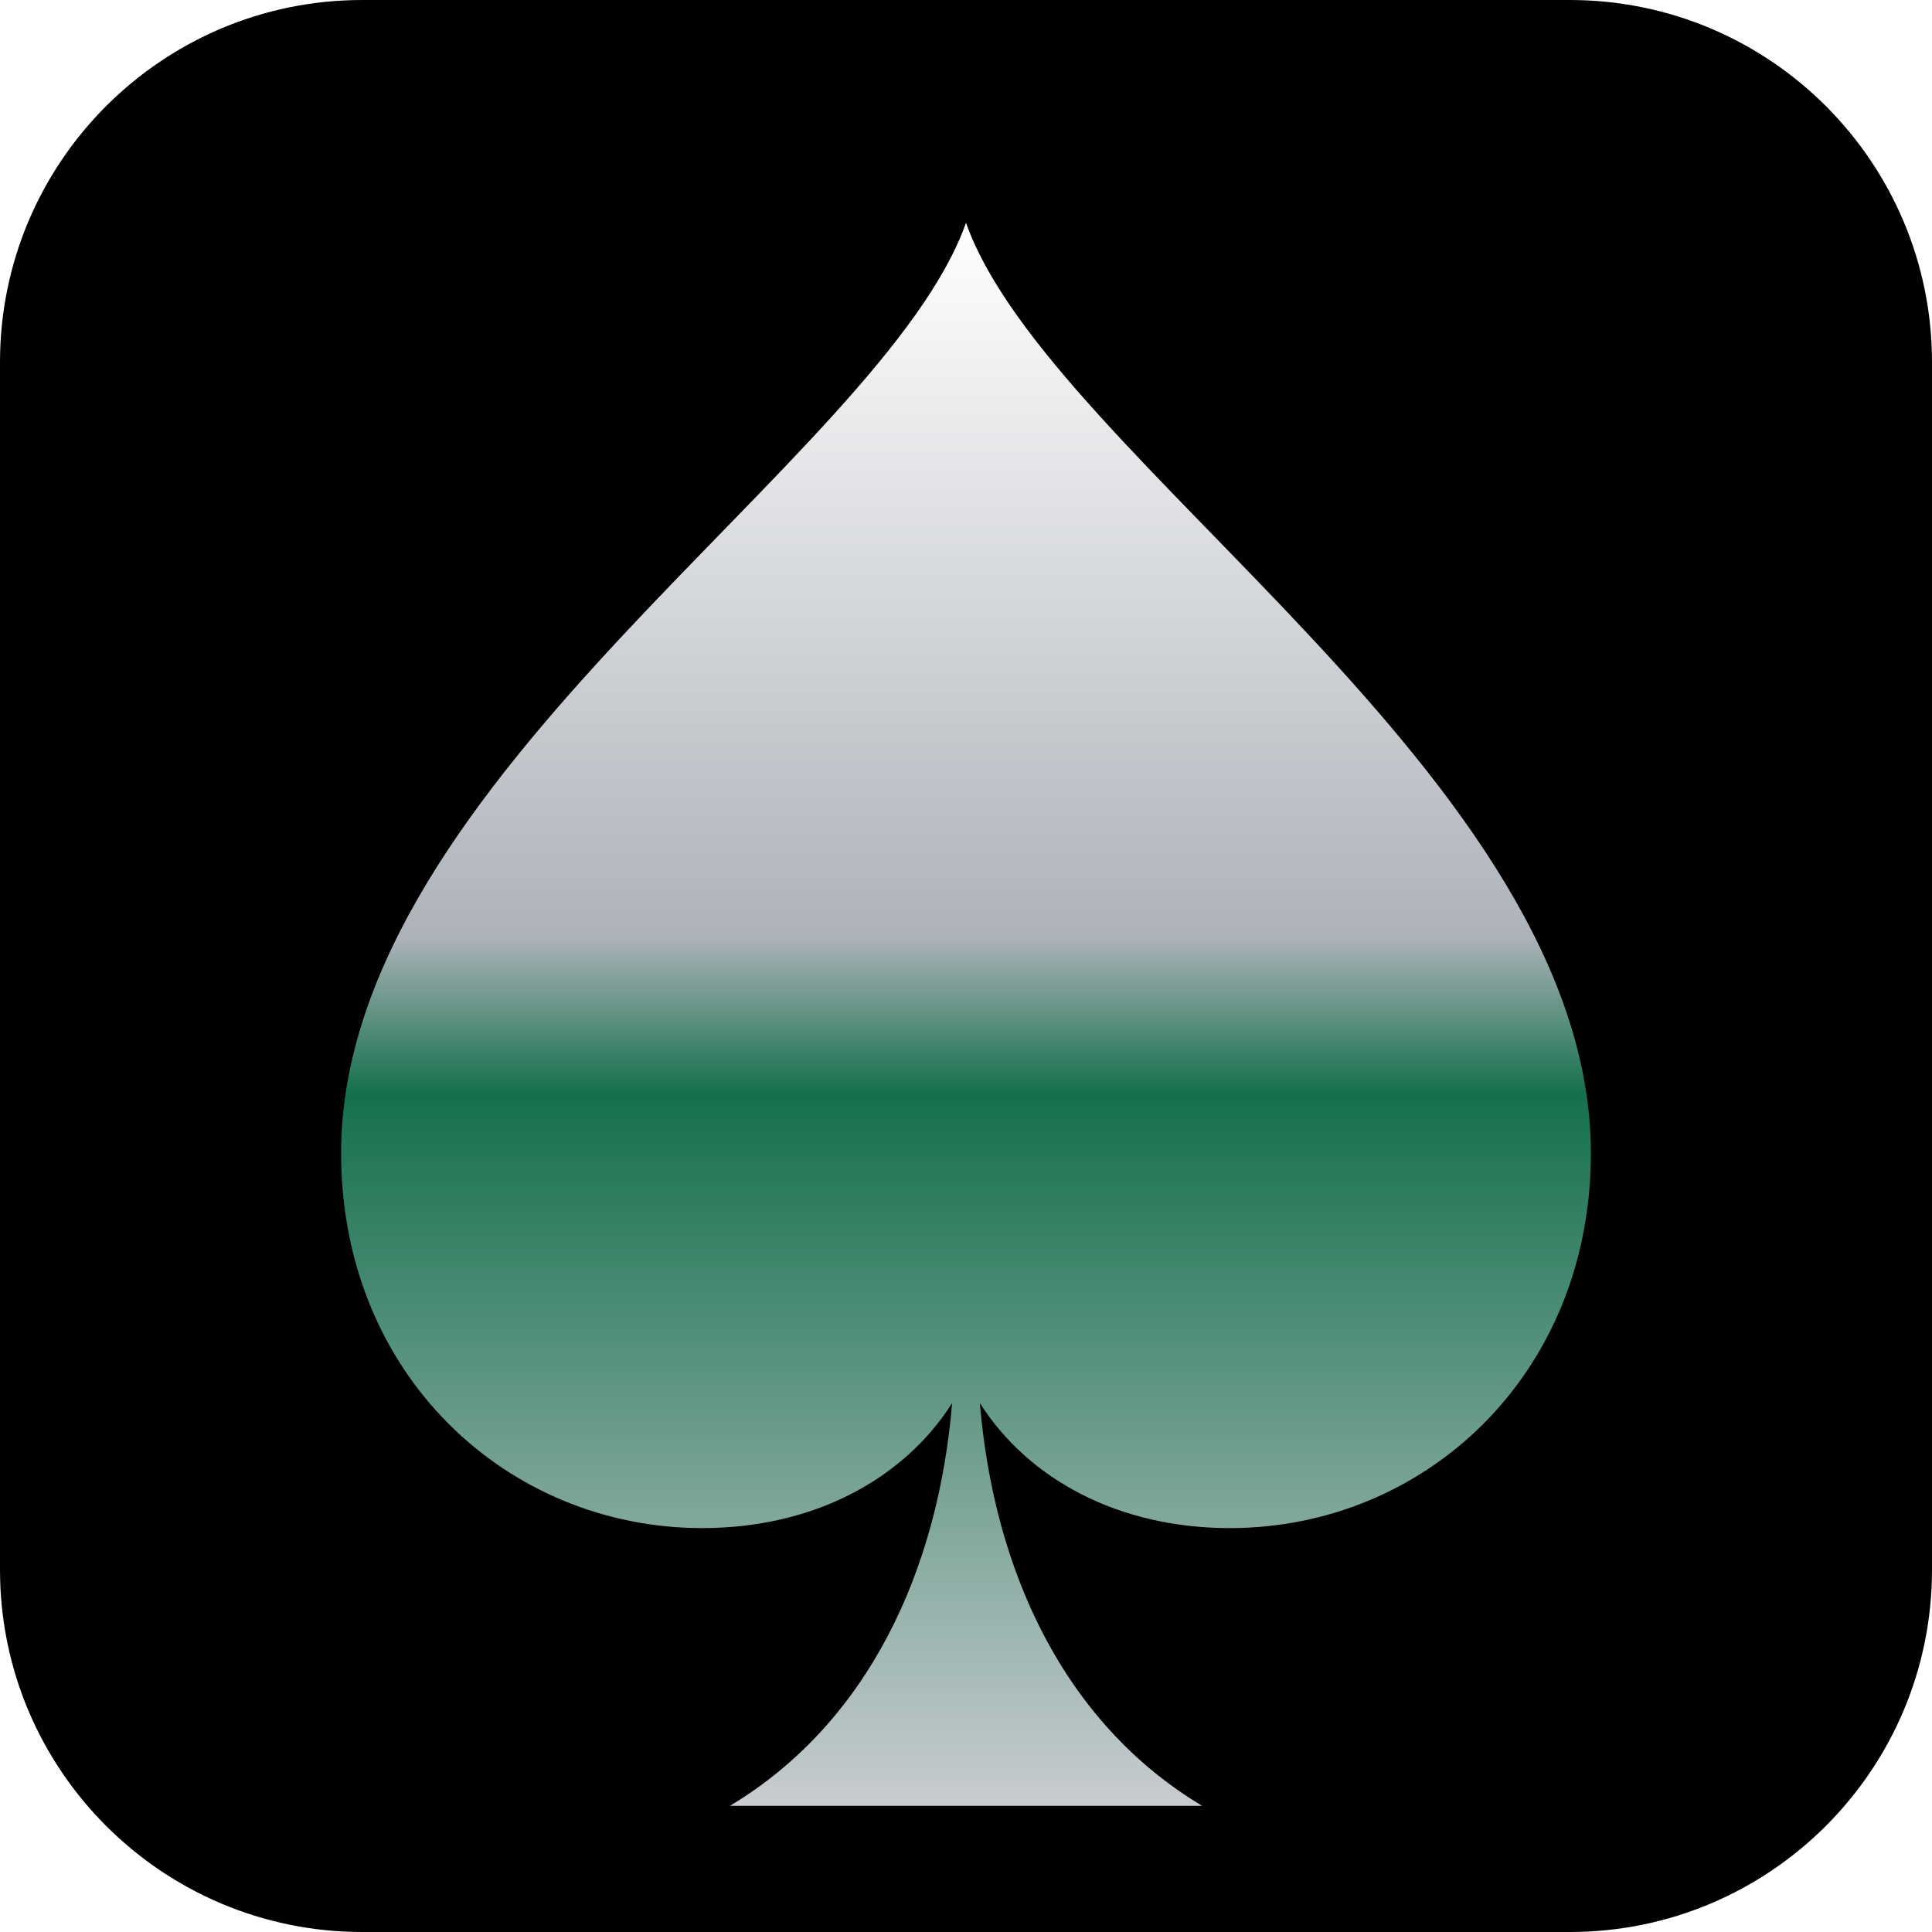
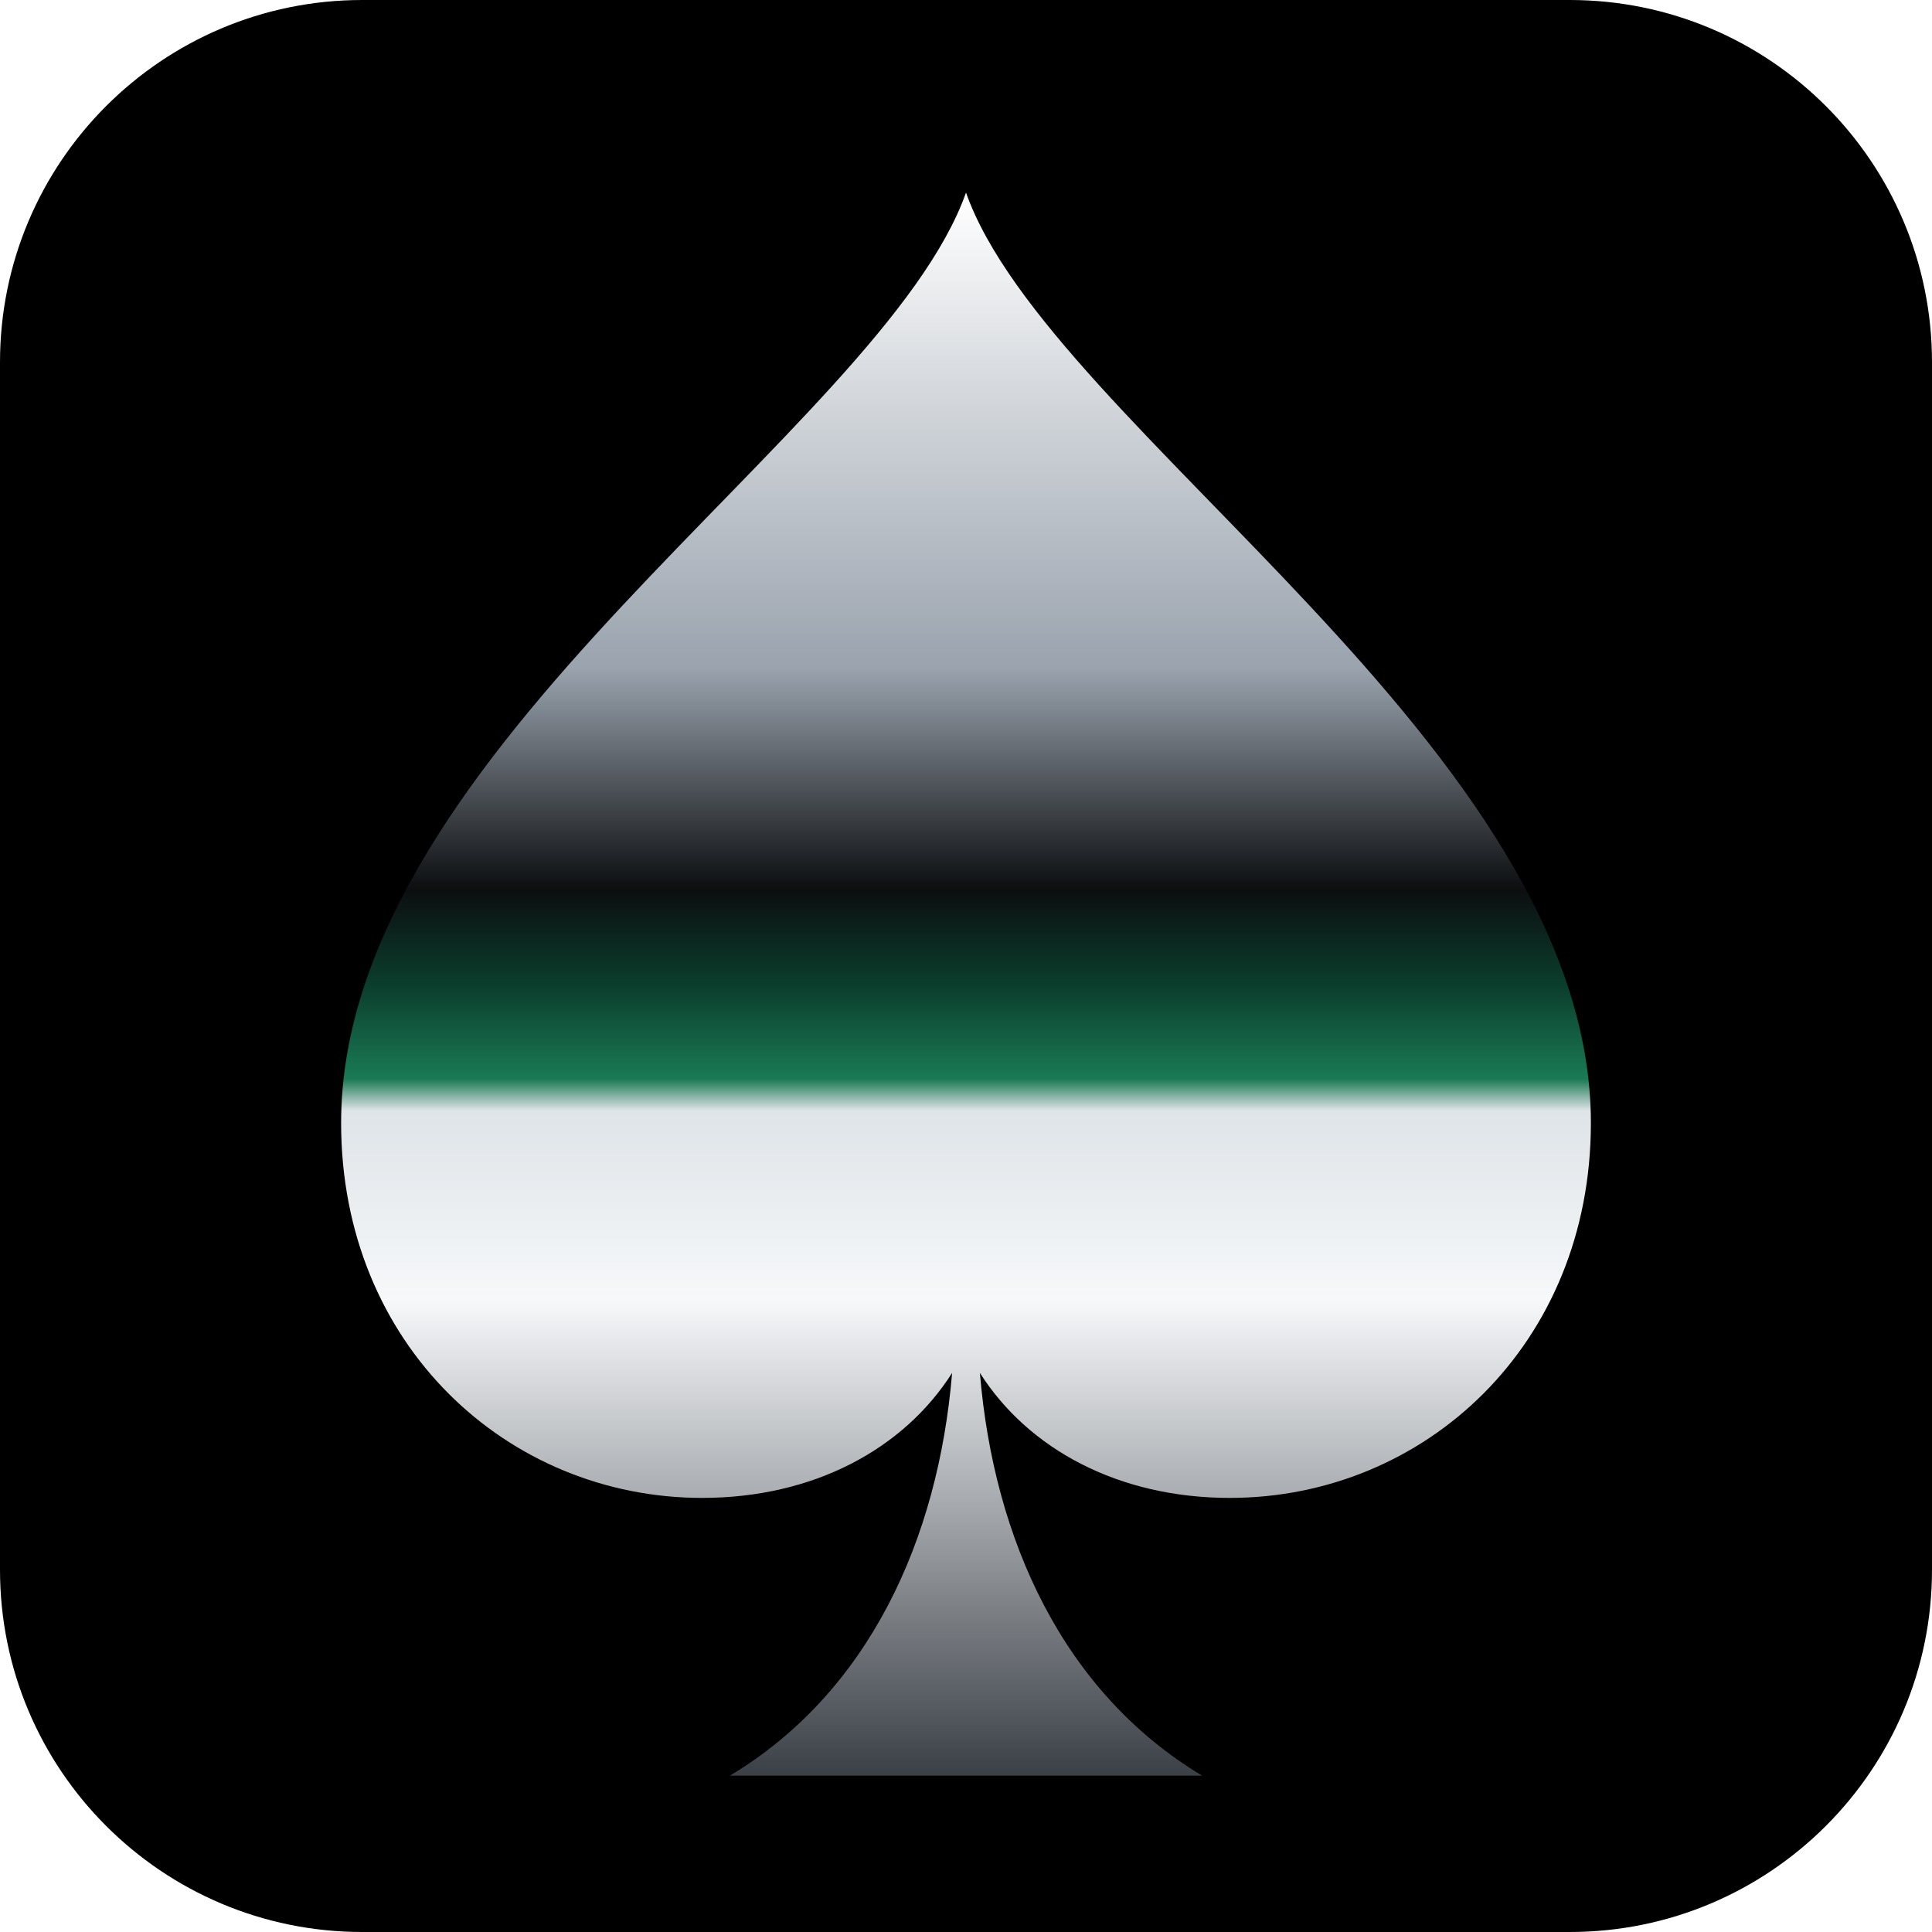
<svg xmlns="http://www.w3.org/2000/svg" viewBox="0 0 64 64">
  <defs>
    <linearGradient id="c" x1="0" y1="0" x2="0" y2="1">
      <stop offset="0" stop-color="#fff" />
-       <stop offset=".45" stop-color="#aeb3ba" />
-       <stop offset=".55" stop-color="#14704c" />
-       <stop offset="1" stop-color="#c9ccd1" />
+       <stop offset=".3" stop-color="#9aa3ae" />
+       <stop offset=".44" stop-color="#0c0e10" />
+       <stop offset=".5" stop-color="#0b3d2c" />
+       <stop offset=".56" stop-color="#1a7a55" />
+       <stop offset=".58" stop-color="#dfe4e8" />
+       <stop offset=".7" stop-color="#f6f8fa" />
+       <stop offset="1" stop-color="#3b4047" />
    </linearGradient>
  </defs>
  <rect width="64" height="64" rx="12" fill="#000" />
-   <path fill="url(#c)" transform="translate(9 6) scale(.23)" d="M100 6C112 40 190 86 190 140c0 32-24 54-52 54-16 0-29-7-36-18 2 24 12 46 32 58H66c20-12 30-34 32-58-7 11-20 18-36 18-28 0-52-22-52-54C10 86 88 40 100 6Z" />
+   <path fill="url(#c)" transform="translate(9 5) scale(.23)" d="M100 6C112 40 190 86 190 140c0 32-24 54-52 54-16 0-29-7-36-18 2 24 12 46 32 58H66c20-12 30-34 32-58-7 11-20 18-36 18-28 0-52-22-52-54C10 86 88 40 100 6Z" />
</svg>
